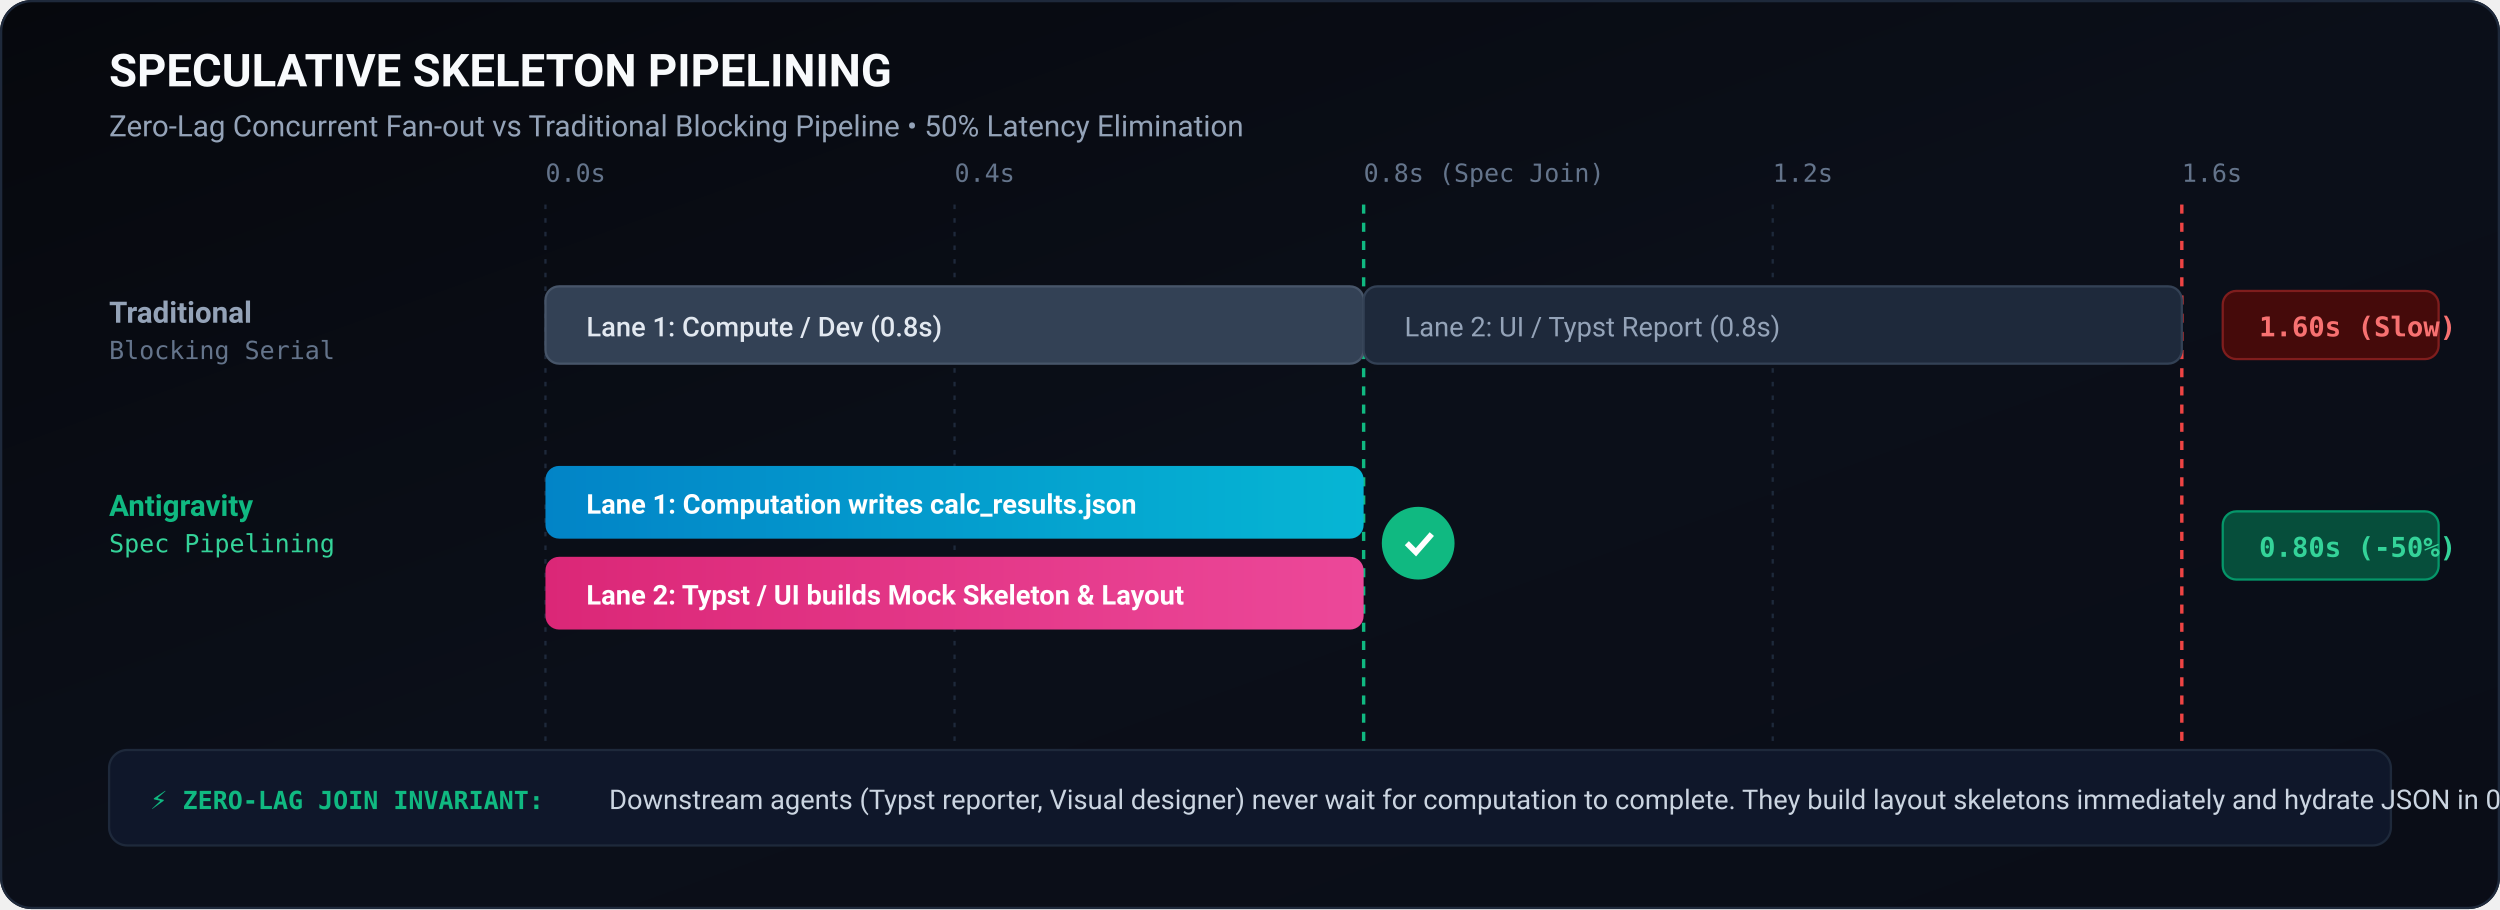
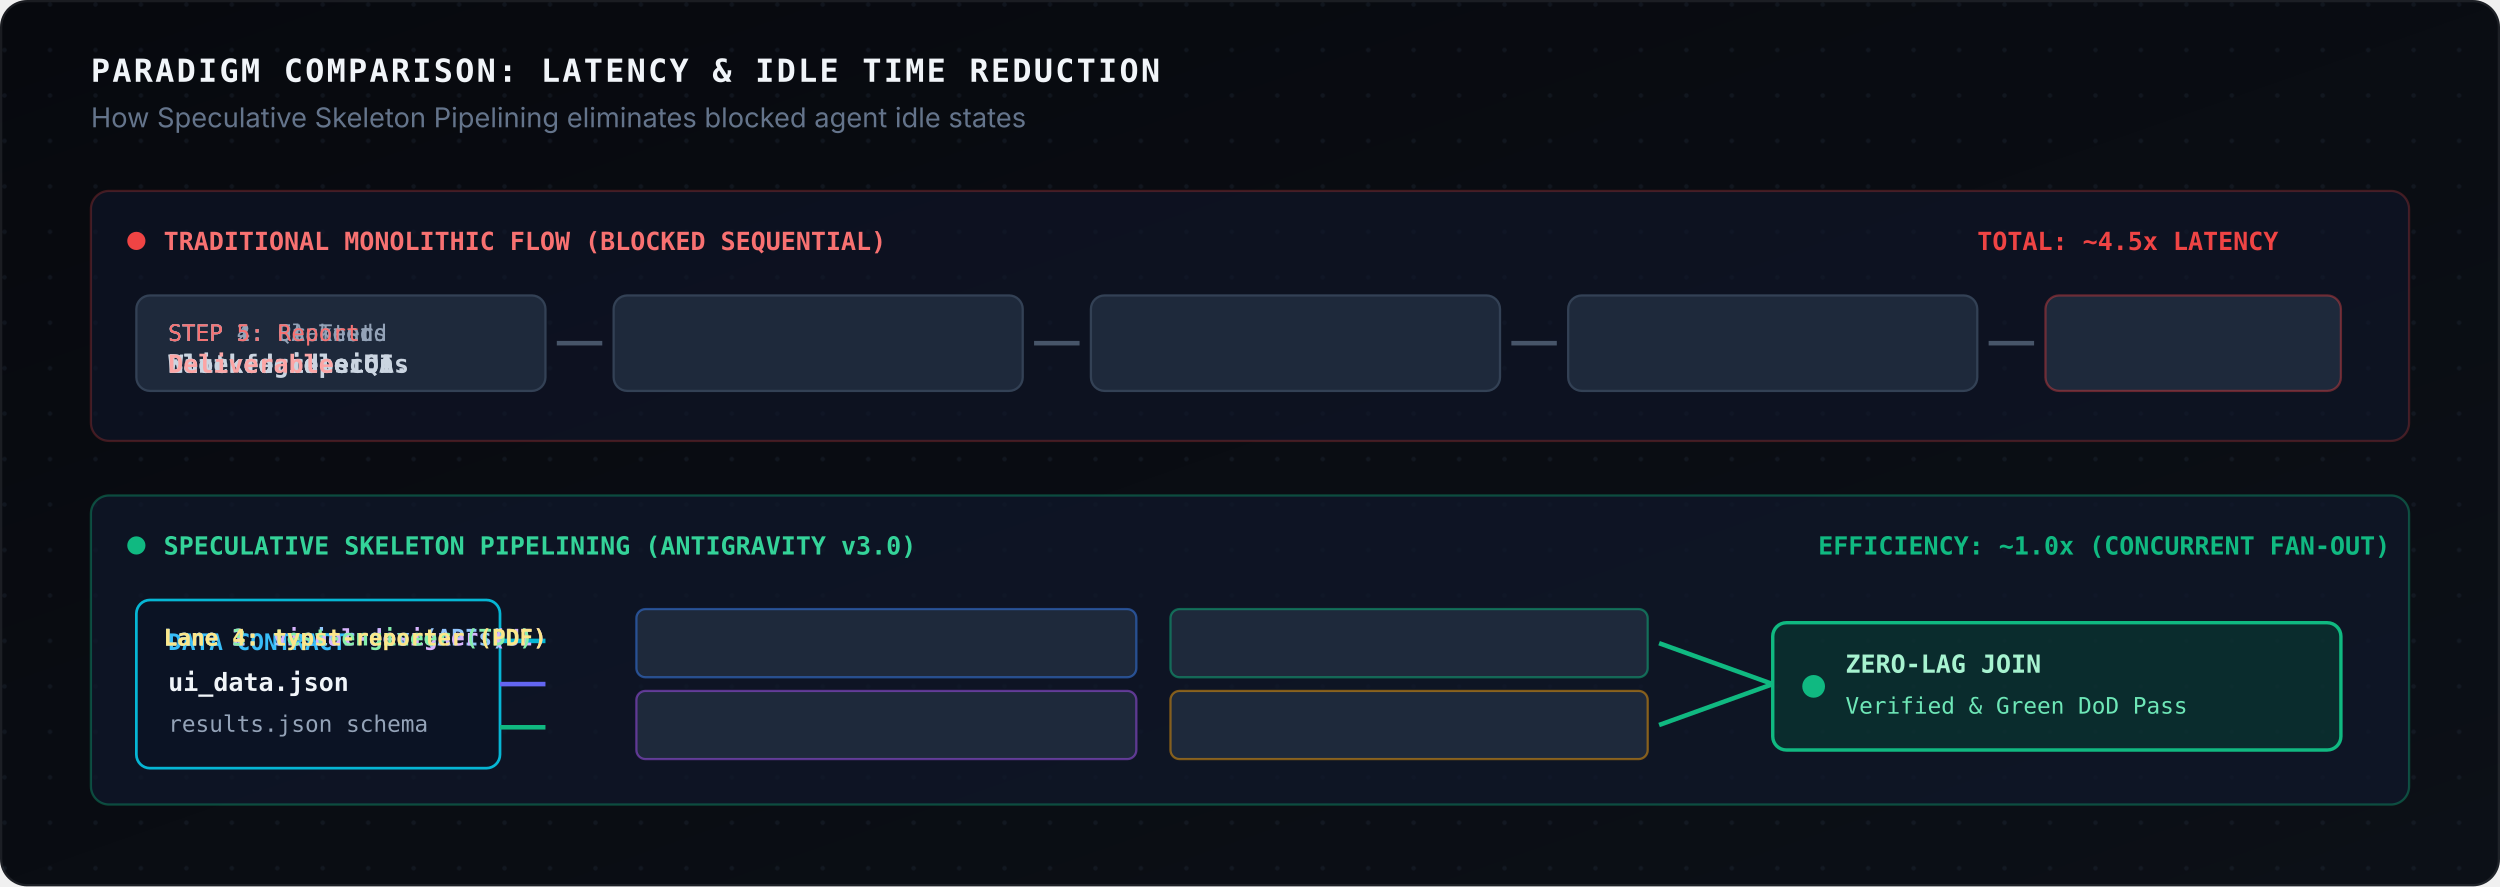
- <svg xmlns="http://www.w3.org/2000/svg" viewBox="0 0 1100 400" width="1100" height="400">
+ <svg xmlns="http://www.w3.org/2000/svg" viewBox="0 0 1100 390" width="1100" height="390">
  <defs>
-     <linearGradient id="bg3" x1="0%" y1="0%" x2="100%" y2="100%">
-       <stop offset="0%" stop-color="#06080d" />
-       <stop offset="50%" stop-color="#0b0f19" />
-       <stop offset="100%" stop-color="#0a0d17" />
+     <linearGradient id="bg" x1="0%" y1="0%" x2="100%" y2="100%">
+       <stop offset="0%" stop-color="#07090e" />
+       <stop offset="100%" stop-color="#0c1017" />
    </linearGradient>
-     <linearGradient id="green-bar" x1="0%" y1="0%" x2="100%" y2="0%">
-       <stop offset="0%" stop-color="#059669" />
-       <stop offset="100%" stop-color="#10b981" />
+     <pattern id="grid" width="20" height="20" patternUnits="userSpaceOnUse">
+       <circle cx="2" cy="2" r="1" fill="#334155" fill-opacity="0.2" />
+     </pattern>
+     <linearGradient id="accent-cyan" x1="0%" y1="0%" x2="100%" y2="0%">
+       <stop offset="0%" stop-color="#06b6d4" />
+       <stop offset="100%" stop-color="#3b82f6" />
    </linearGradient>
-     <linearGradient id="cyan-bar" x1="0%" y1="0%" x2="100%" y2="0%">
-       <stop offset="0%" stop-color="#0284c7" />
-       <stop offset="100%" stop-color="#06b6d4" />
-     </linearGradient>
-     <linearGradient id="pink-bar" x1="0%" y1="0%" x2="100%" y2="0%">
-       <stop offset="0%" stop-color="#db2777" />
-       <stop offset="100%" stop-color="#ec4899" />
+     <linearGradient id="accent-emerald" x1="0%" y1="0%" x2="100%" y2="0%">
+       <stop offset="0%" stop-color="#10b981" />
+       <stop offset="100%" stop-color="#059669" />
    </linearGradient>
  </defs>
  <style>
-     .font-sans { font-family: -apple-system, BlinkMacSystemFont, 'Segoe UI', Roboto, Helvetica, Arial, sans-serif; }
-     .font-mono { font-family: 'JetBrains Mono', 'Fira Code', ui-monospace, SFMono-Regular, Menlo, monospace; }
+     .font-sans { font-family: -apple-system, BlinkMacSystemFont, 'Inter', 'Segoe UI', Roboto, sans-serif; }
+     .font-mono { font-family: 'JetBrains Mono', 'Geist Mono', ui-monospace, Menlo, monospace; }
+     
+     @keyframes pulseBeam {
+       0% { stroke-dashoffset: 160; }
+       100% { stroke-dashoffset: 0; }
+     }
+     @keyframes blinkLed {
+       0%, 100% { opacity: 1; }
+       50% { opacity: 0.3; }
+     }
+     .pulse-beam { stroke-dasharray: 20 60; animation: pulseBeam 2.5s linear infinite; }
+     .blink-led { animation: blinkLed 1.8s ease-in-out infinite; }
  </style>
-   <rect width="1100" height="400" rx="14" fill="url(#bg3)" />
-   <rect x="0.5" y="0.5" width="1099" height="399" rx="13.5" fill="none" stroke="#1e293b" stroke-width="1" />
-   <g transform="translate(48, 38)">
-     <text x="0" y="0" fill="#f8fafc" class="font-sans" font-size="20" font-weight="700">SPECULATIVE SKELETON PIPELINING</text>
-     <text x="0" y="22" fill="#94a3b8" class="font-sans" font-size="13">Zero-Lag Concurrent Fan-out vs Traditional Blocking Pipeline • 50% Latency Elimination</text>
+   <rect width="1100" height="390" rx="12" fill="url(#bg)" />
+   <rect width="1100" height="390" rx="12" fill="url(#grid)" />
+   <rect x="0.5" y="0.5" width="1099" height="389" rx="11.5" fill="none" stroke="rgba(255,255,255,0.08)" stroke-width="1" />
+   <g transform="translate(40, 36)">
+     <text x="0" y="0" fill="#f1f5f9" class="font-mono" font-size="14" font-weight="700" letter-spacing="1">PARADIGM COMPARISON: LATENCY &amp; IDLE TIME REDUCTION</text>
+     <text x="0" y="20" fill="#64748b" class="font-sans" font-size="12">How Speculative Skeleton Pipelining eliminates blocked agent idle states</text>
  </g>
-   <g transform="translate(240, 80)">
-     <text x="0" y="0" fill="#64748b" class="font-mono" font-size="11">0.0s</text>
-     <text x="180" y="0" fill="#64748b" class="font-mono" font-size="11">0.4s</text>
-     <text x="360" y="0" fill="#64748b" class="font-mono" font-size="11">0.8s (Spec Join)</text>
-     <text x="540" y="0" fill="#64748b" class="font-mono" font-size="11">1.2s</text>
-     <text x="720" y="0" fill="#64748b" class="font-mono" font-size="11">1.6s</text>
-     <line x1="0" y1="10" x2="0" y2="250" stroke="#1e293b" stroke-width="1" stroke-dasharray="2 4" />
-     <line x1="180" y1="10" x2="180" y2="250" stroke="#1e293b" stroke-width="1" stroke-dasharray="2 4" />
-     <line x1="360" y1="10" x2="360" y2="250" stroke="#10b981" stroke-width="1.5" stroke-dasharray="4 4" />
-     <line x1="540" y1="10" x2="540" y2="250" stroke="#1e293b" stroke-width="1" stroke-dasharray="2 4" />
-     <line x1="720" y1="10" x2="720" y2="250" stroke="#ef4444" stroke-width="1.5" stroke-dasharray="4 4" />
+   <g transform="translate(40, 84)">
+     <rect x="0" y="0" width="1020" height="110" rx="8" fill="#0f172a" fill-opacity="0.6" stroke="rgba(239, 68, 68, 0.25)" stroke-width="1" />
+     <circle cx="20" cy="22" r="4" fill="#ef4444" />
+     <text x="32" y="26" fill="#f87171" class="font-mono" font-size="11" font-weight="700">TRADITIONAL MONOLITHIC FLOW (BLOCKED SEQUENTIAL)</text>
+     <text x="830" y="26" fill="#ef4444" class="font-mono" font-size="11" font-weight="700">TOTAL: ~4.5x LATENCY</text>
+     <g transform="translate(20, 46)">
+       <rect x="0" y="0" width="180" height="42" rx="6" fill="#1e293b" stroke="#334155" stroke-width="1" />
+       <text x="14" y="20" fill="#94a3b8" class="font-mono" font-size="10">STEP 1: Planner</text>
+       <text x="14" y="34" fill="#cbd5e1" class="font-mono" font-size="11" font-weight="600">Wait for spec...</text>
+       <path d="M 185 21 L 205 21" stroke="#475569" stroke-width="2" marker-end="url(#arrow)" />
+       <rect x="210" y="0" width="180" height="42" rx="6" fill="#1e293b" stroke="#334155" stroke-width="1" />
+       <text x="14" y="20" fill="#94a3b8" class="font-mono" font-size="10">STEP 2: Backend</text>
+       <text x="14" y="34" fill="#cbd5e1" class="font-mono" font-size="11" font-weight="600">Blocked idle UI</text>
+       <path d="M 395 21 L 415 21" stroke="#475569" stroke-width="2" />
+       <rect x="420" y="0" width="180" height="42" rx="6" fill="#1e293b" stroke="#334155" stroke-width="1" />
+       <text x="14" y="20" fill="#94a3b8" class="font-mono" font-size="10">STEP 3: Frontend</text>
+       <text x="14" y="34" fill="#cbd5e1" class="font-mono" font-size="11" font-weight="600">Blocked idle QA</text>
+       <path d="M 605 21 L 625 21" stroke="#475569" stroke-width="2" />
+       <rect x="630" y="0" width="180" height="42" rx="6" fill="#1e293b" stroke="#334155" stroke-width="1" />
+       <text x="14" y="20" fill="#94a3b8" class="font-mono" font-size="10">STEP 4: QA Tests</text>
+       <text x="14" y="34" fill="#cbd5e1" class="font-mono" font-size="11" font-weight="600">Late regressions</text>
+       <path d="M 815 21 L 835 21" stroke="#475569" stroke-width="2" />
+       <rect x="840" y="0" width="130" height="42" rx="6" fill="#1e293b" stroke="#ef4444" stroke-opacity="0.4" stroke-width="1" />
+       <text x="14" y="20" fill="#f87171" class="font-mono" font-size="10">STEP 5: Report</text>
+       <text x="14" y="34" fill="#fca5a5" class="font-mono" font-size="11" font-weight="600">Deliverable</text>
+     </g>
  </g>
-   <g transform="translate(48, 120)">
-     <text x="0" y="22" fill="#94a3b8" class="font-sans" font-size="13" font-weight="600">Traditional</text>
-     <text x="0" y="38" fill="#64748b" class="font-mono" font-size="11">Blocking Serial</text>
-     <rect x="192" y="6" width="360" height="34" rx="6" fill="#334155" stroke="#475569" stroke-width="1" />
-     <text x="210" y="28" fill="#e2e8f0" class="font-sans" font-size="12" font-weight="500">Lane 1: Compute / Dev (0.8s)</text>
-     <rect x="552" y="6" width="360" height="34" rx="6" fill="#1e293b" stroke="#334155" stroke-width="1" />
-     <text x="570" y="28" fill="#94a3b8" class="font-sans" font-size="12">Lane 2: UI / Typst Report (0.8s)</text>
-     <rect x="930" y="8" width="95" height="30" rx="6" fill="#450a0a" stroke="#7f1d1d" stroke-width="1" />
-     <text x="946" y="28" fill="#f87171" class="font-mono" font-size="12" font-weight="700">1.60s (Slow)</text>
-   </g>
-   <g transform="translate(48, 205)">
-     <text x="0" y="22" fill="#10b981" class="font-sans" font-size="13" font-weight="700">Antigravity</text>
-     <text x="0" y="38" fill="#34d399" class="font-mono" font-size="11">Spec Pipelining</text>
-     <rect x="192" y="0" width="360" height="32" rx="6" fill="url(#cyan-bar)" />
-     <text x="210" y="21" fill="#ffffff" class="font-sans" font-size="12" font-weight="600">Lane 1: Computation writes calc_results.json</text>
-     <rect x="192" y="40" width="360" height="32" rx="6" fill="url(#pink-bar)" />
-     <text x="210" y="61" fill="#ffffff" class="font-sans" font-size="12" font-weight="600">Lane 2: Typst / UI builds Mock Skeleton &amp; Layout</text>
-     <g transform="translate(560, 16)">
-       <circle cx="16" cy="18" r="16" fill="#10b981" />
-       <path d="M11 18 L15 22 L22 14" stroke="#ffffff" stroke-width="2.5" fill="none" />
+   <g transform="translate(40, 218)">
+     <rect x="0" y="0" width="1020" height="136" rx="8" fill="#0f172a" fill-opacity="0.75" stroke="rgba(16, 185, 129, 0.35)" stroke-width="1" />
+     <circle cx="20" cy="22" r="4" fill="#10b981" class="blink-led" />
+     <text x="32" y="26" fill="#34d399" class="font-mono" font-size="11" font-weight="700">SPECULATIVE SKELETON PIPELINING (ANTIGRAVITY v3.0)</text>
+     <text x="760" y="26" fill="#10b981" class="font-mono" font-size="11" font-weight="700">EFFICIENCY: ~1.0x (CONCURRENT FAN-OUT)</text>
+     <g transform="translate(20, 46)">
+       <rect x="0" y="0" width="160" height="74" rx="6" fill="#0b1324" stroke="#06b6d4" stroke-width="1.2" />
+       <text x="14" y="22" fill="#38bdf8" class="font-mono" font-size="10" font-weight="700">DATA CONTRACT</text>
+       <text x="14" y="40" fill="#f1f5f9" class="font-mono" font-size="11" font-weight="600">ui_data.json</text>
+       <text x="14" y="58" fill="#94a3b8" class="font-mono" font-size="10">results.json schema</text>
+       <path d="M 160 18 L 220 18" stroke="#06b6d4" stroke-width="2" class="pulse-beam" />
+       <path d="M 160 37 L 220 37" stroke="#6366f1" stroke-width="2" class="pulse-beam" />
+       <path d="M 160 56 L 220 56" stroke="#10b981" stroke-width="2" class="pulse-beam" />
+       <rect x="220" y="4" width="220" height="30" rx="4" fill="#1e293b" stroke="#3b82f6" stroke-opacity="0.5" stroke-width="1" />
+       <text x="12" y="20" fill="#93c5fd" class="font-mono" font-size="10" font-weight="600">Lane 1: senior-dev (APIs)</text>
+       <rect x="220" y="40" width="220" height="30" rx="4" fill="#1e293b" stroke="#a855f7" stroke-opacity="0.5" stroke-width="1" />
+       <text x="12" y="20" fill="#d8b4fe" class="font-mono" font-size="10" font-weight="600">Lane 2: visual-designer (UI)</text>
+       <rect x="455" y="4" width="210" height="30" rx="4" fill="#1e293b" stroke="#10b981" stroke-opacity="0.5" stroke-width="1" />
+       <text x="12" y="20" fill="#86efac" class="font-mono" font-size="10" font-weight="600">Lane 3: test-engineer (TDD)</text>
+       <rect x="455" y="40" width="210" height="30" rx="4" fill="#1e293b" stroke="#f59e0b" stroke-opacity="0.5" stroke-width="1" />
+       <text x="12" y="20" fill="#fde68a" class="font-mono" font-size="10" font-weight="600">Lane 4: typst-reporter (PDF)</text>
+       <path d="M 670 19 L 720 37" stroke="#10b981" stroke-width="2" />
+       <path d="M 670 55 L 720 37" stroke="#10b981" stroke-width="2" />
+       <rect x="720" y="10" width="250" height="56" rx="6" fill="#064e3b" fill-opacity="0.4" stroke="#10b981" stroke-width="1.5" />
+       <circle cx="738" cy="38" r="5" fill="#10b981" class="blink-led" />
+       <text x="752" y="32" fill="#a7f3d0" class="font-mono" font-size="11" font-weight="700">ZERO-LAG JOIN</text>
+       <text x="752" y="50" fill="#6ee7b7" class="font-mono" font-size="10">Verified &amp; Green DoD Pass</text>
    </g>
-     <rect x="930" y="20" width="95" height="30" rx="6" fill="#064e3b" stroke="#059669" stroke-width="1" />
-     <text x="946" y="40" fill="#34d399" class="font-mono" font-size="12" font-weight="700">0.80s (-50%)</text>
-   </g>
-   <g transform="translate(48, 330)">
-     <rect width="1004" height="42" rx="8" fill="#0f172a" stroke="#1e293b" stroke-width="1" />
-     <text x="18" y="26" fill="#10b981" class="font-mono" font-size="11" font-weight="700">⚡ ZERO-LAG JOIN INVARIANT:</text>
-     <text x="220" y="26" fill="#cbd5e1" class="font-sans" font-size="12">
-       Downstream agents (Typst reporter, Visual designer) never wait for computation to complete. They build layout skeletons immediately and hydrate JSON in 0ms.
-     </text>
  </g>
</svg>
